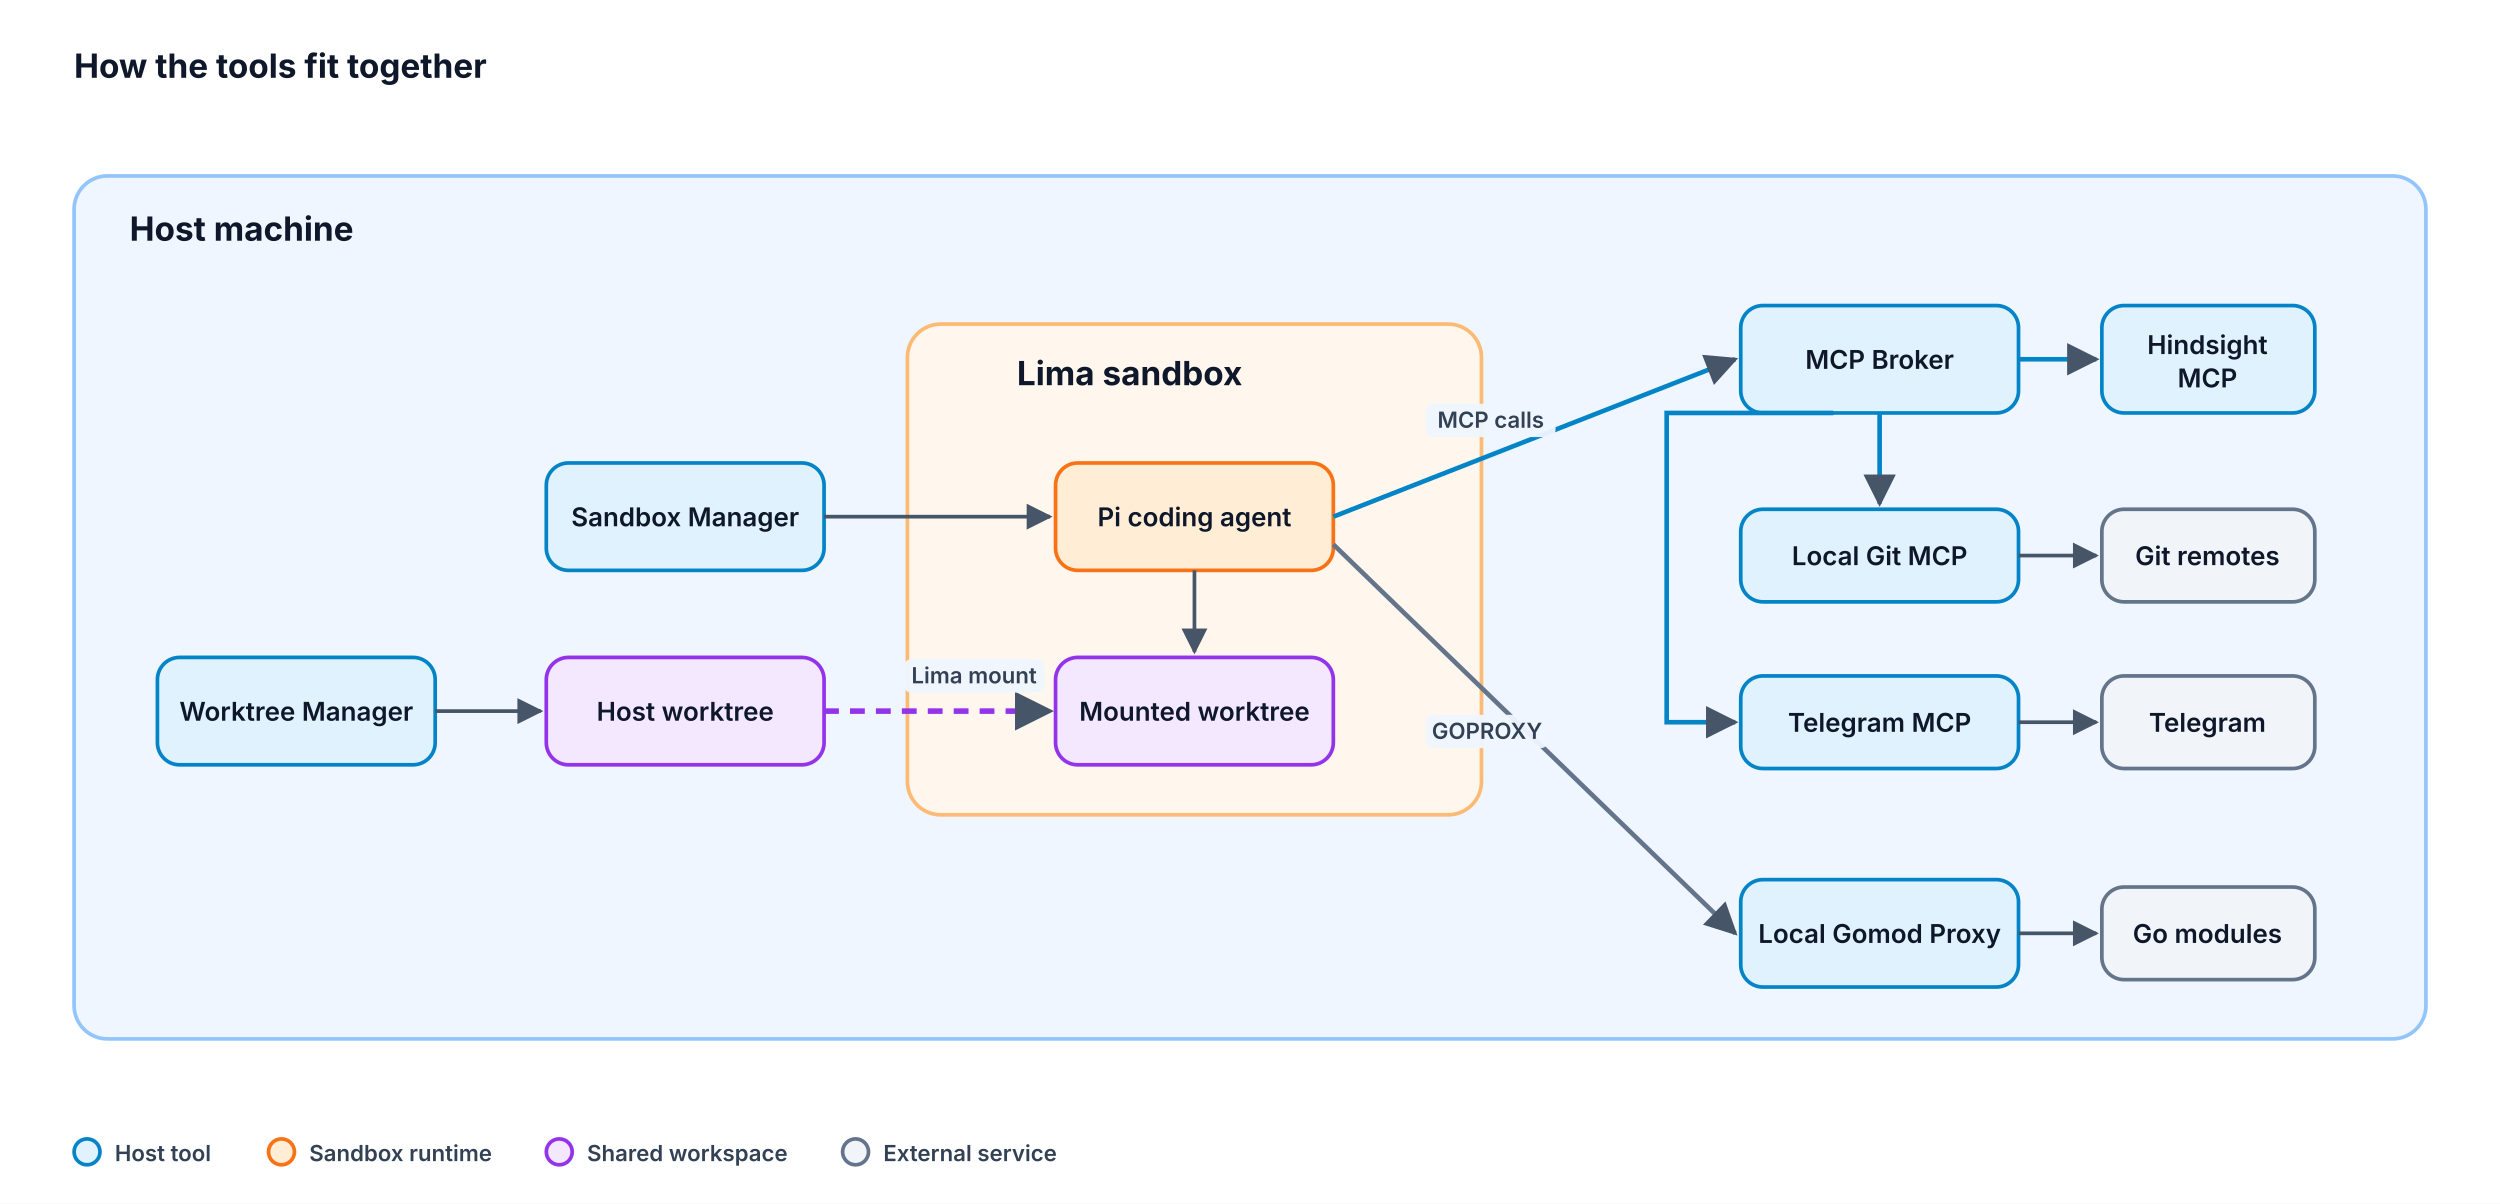
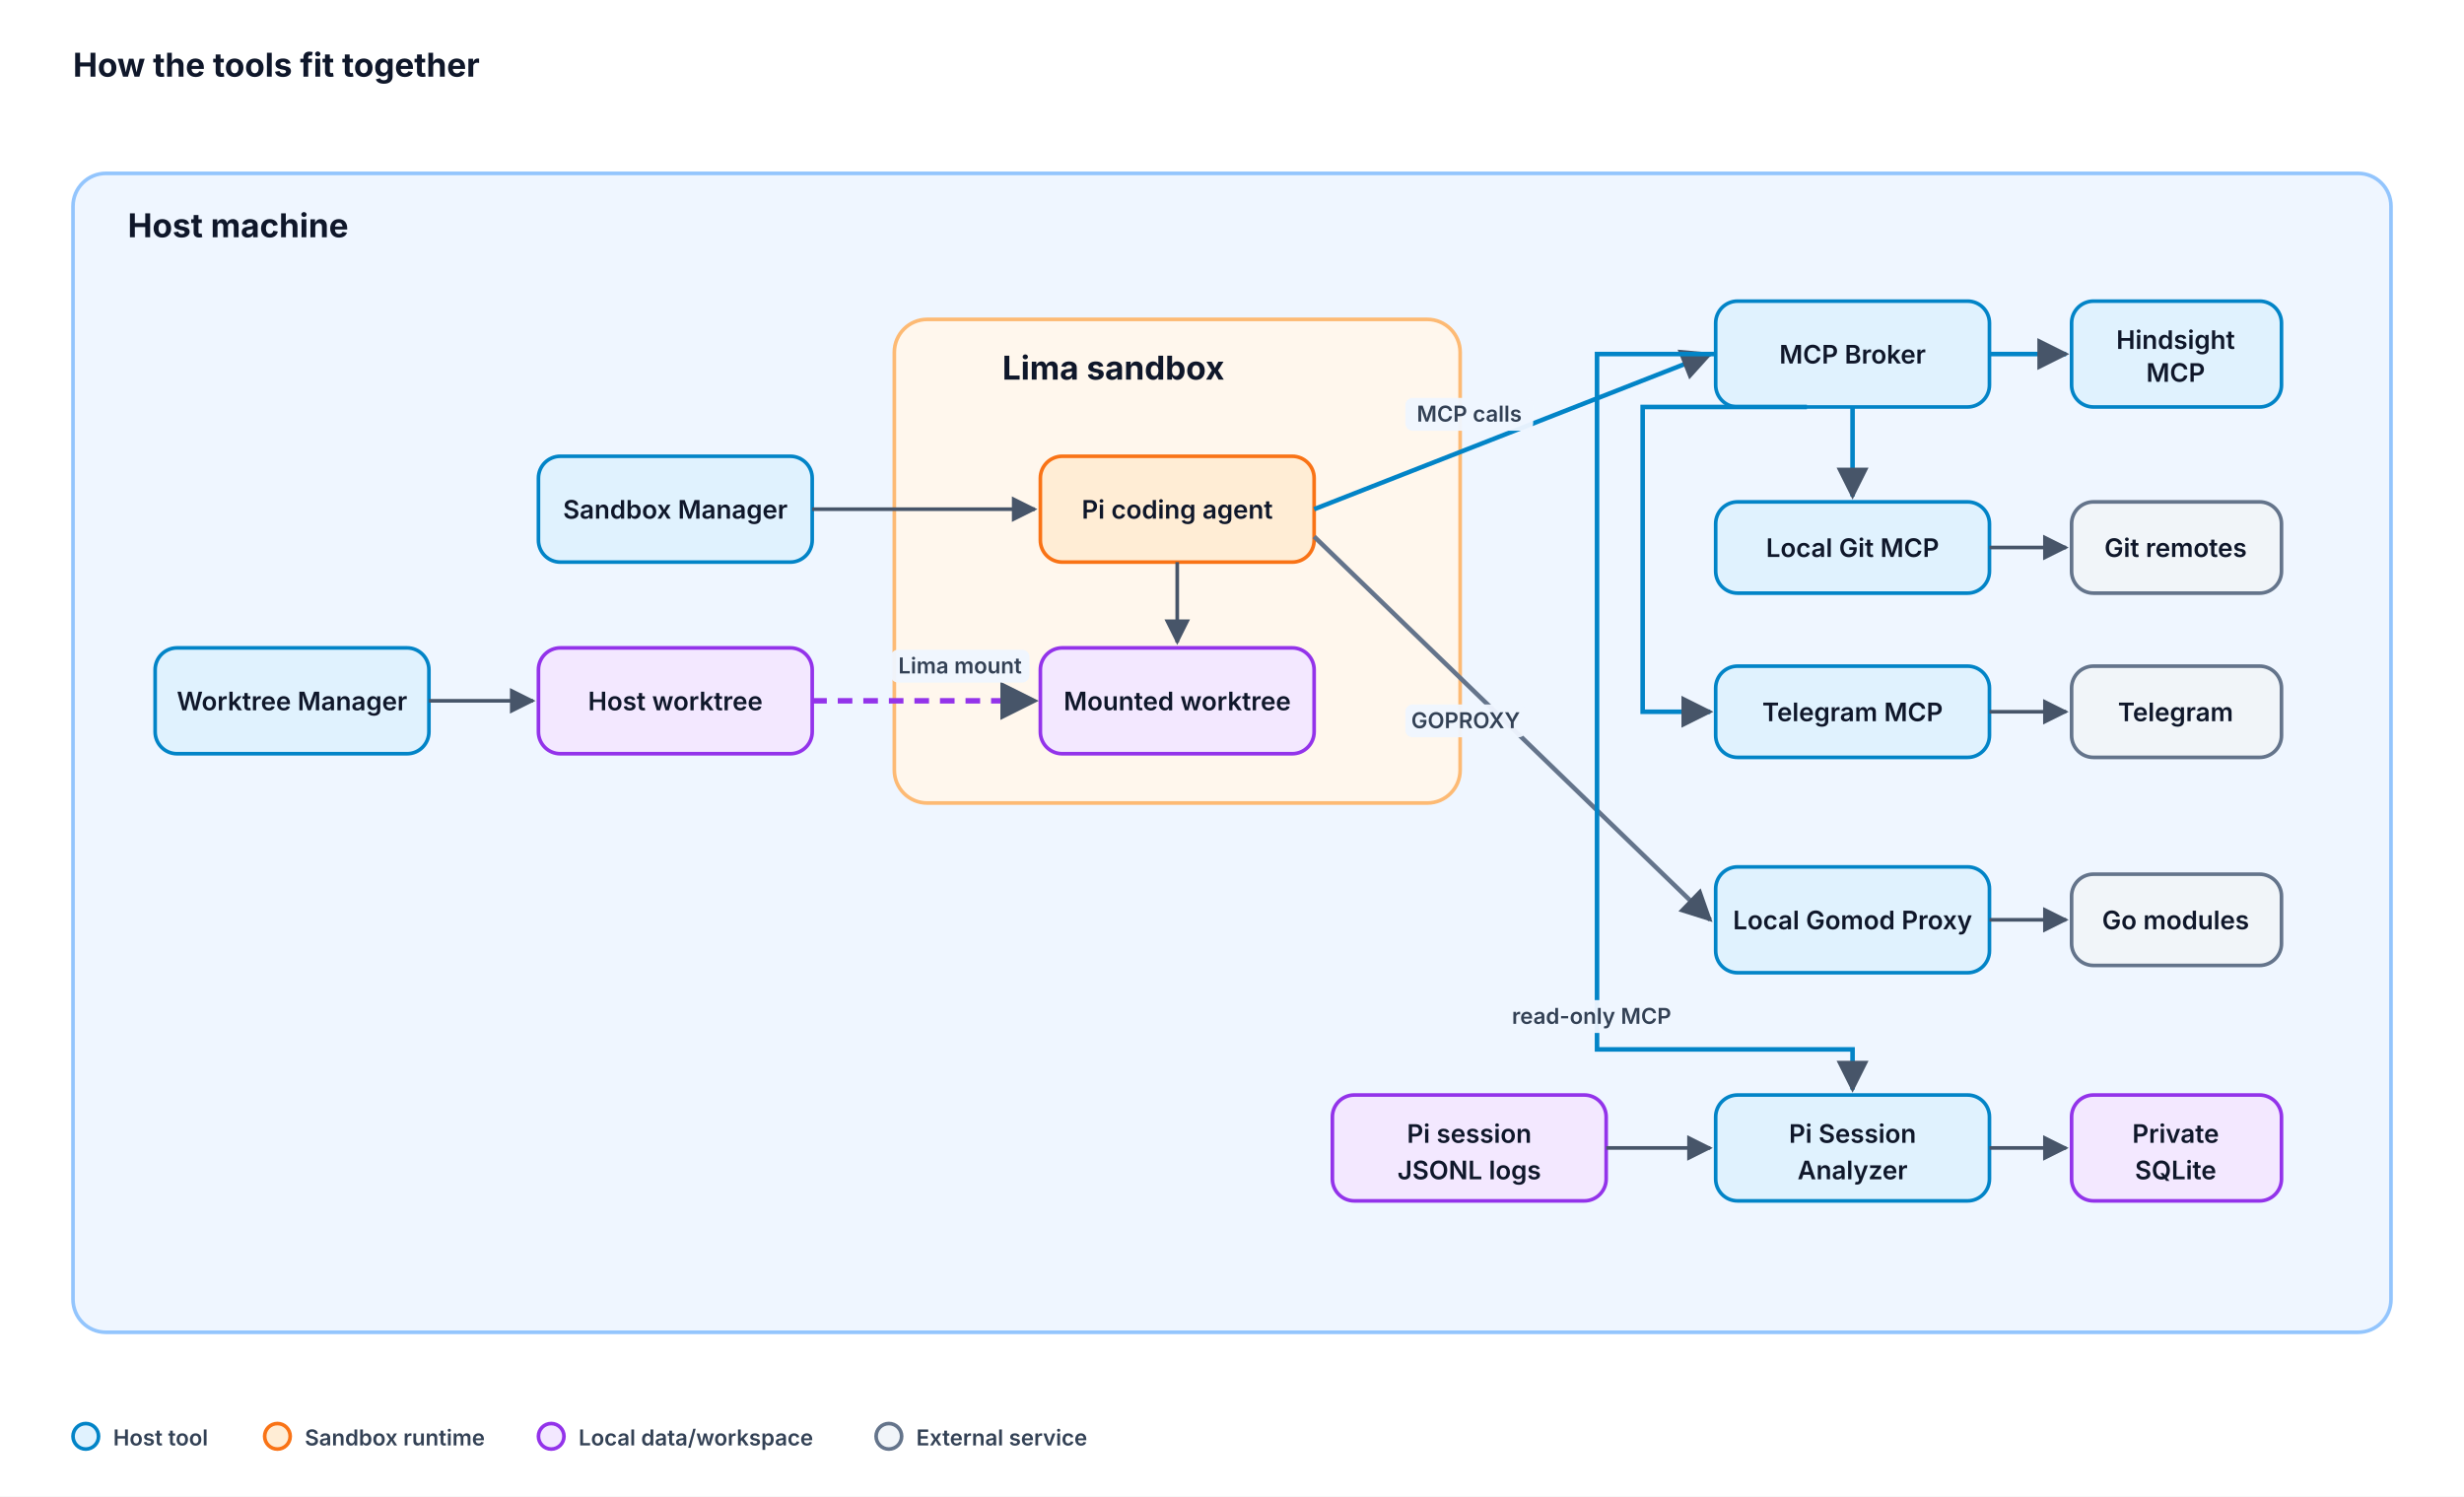
- <svg xmlns="http://www.w3.org/2000/svg" width="1350" height="650" viewBox="0 0 1350 650" role="img" aria-labelledby="title desc">
+ <svg xmlns="http://www.w3.org/2000/svg" width="1350" height="820" viewBox="0 0 1350 820" role="img" aria-labelledby="title desc">
  <defs>
    <marker id="arrow" viewBox="0 0 10 10" refX="9" refY="5" markerWidth="7" markerHeight="7" orient="auto-start-reverse">
      <path d="M 0 0 L 10 5 L 0 10 z" fill="#475569" />
    </marker>
    <style>
      .canvas { fill: #ffffff; }
      .group { stroke-width: 2; rx: 18; }
      .host { fill: #eff6ff; stroke: #93c5fd; }
      .sandbox { fill: #fff7ed; stroke: #fdba74; }
      .node { stroke-width: 2; rx: 12; }
      .host-node { fill: #e0f2fe; stroke: #0284c7; }
      .sandbox-node { fill: #ffedd5; stroke: #f97316; }
      .workspace-node { fill: #f3e8ff; stroke: #9333ea; }
      .external-node { fill: #f1f5f9; stroke: #64748b; }
      .title { font: 700 18px system-ui, -apple-system, BlinkMacSystemFont, "Segoe UI", sans-serif; fill: #0f172a; }
      .label { font: 600 14px system-ui, -apple-system, BlinkMacSystemFont, "Segoe UI", sans-serif; fill: #0f172a; text-anchor: middle; dominant-baseline: middle; }
      .small { font: 500 12px system-ui, -apple-system, BlinkMacSystemFont, "Segoe UI", sans-serif; fill: #475569; text-anchor: middle; dominant-baseline: middle; }
      .edge { fill: none; stroke: #475569; stroke-width: 2; marker-end: url(#arrow); }
      .mcp { fill: none; stroke: #0284c7; stroke-width: 2.5; marker-end: url(#arrow); }
      .proxy { fill: none; stroke: #64748b; stroke-width: 2.5; marker-end: url(#arrow); }
      .mount { fill: none; stroke: #9333ea; stroke-width: 3; stroke-dasharray: 8 6; marker-end: url(#arrow); }
      .edge-label { font: 600 12px system-ui, -apple-system, BlinkMacSystemFont, "Segoe UI", sans-serif; fill: #334155; text-anchor: middle; }
      .label-bg { fill: #eff6ff; opacity: 0.95; rx: 4; }
      .legend-text { font: 600 12px system-ui, -apple-system, BlinkMacSystemFont, "Segoe UI", sans-serif; fill: #334155; }
    </style>
  </defs>
-   <rect class="canvas" width="1350" height="650" />
+   <rect class="canvas" width="1350" height="820" />
  <text class="title" x="40" y="42">How the tools fit together</text>
-   <rect class="group host" x="40" y="95" width="1270" height="466" />
+   <rect class="group host" x="40" y="95" width="1270" height="635" />
  <text class="title" x="70" y="130">Host machine</text>
  <rect class="group sandbox" x="490" y="175" width="310" height="265" />
  <text class="title" x="610" y="208" text-anchor="middle">Lima sandbox</text>
  <rect class="node host-node" x="85" y="355" width="150" height="58" />
  <text class="label" x="160" y="384">Worktree Manager</text>
  <rect class="node host-node" x="295" y="250" width="150" height="58" />
  <text class="label" x="370" y="279">Sandbox Manager</text>
  <rect class="node workspace-node" x="295" y="355" width="150" height="58" />
  <text class="label" x="370" y="384">Host worktree</text>
  <rect class="node sandbox-node" x="570" y="250" width="150" height="58" />
  <text class="label" x="645" y="279">Pi coding agent</text>
  <rect class="node workspace-node" x="570" y="355" width="150" height="58" />
  <text class="label" x="645" y="384">Mounted worktree</text>
  <rect class="node host-node" x="940" y="165" width="150" height="58" />
  <text class="label" x="1015" y="194">MCP Broker</text>
  <rect class="node host-node" x="940" y="275" width="150" height="50" />
  <text class="label" x="1015" y="300">Local Git MCP</text>
  <rect class="node host-node" x="1135" y="165" width="115" height="58" />
  <text class="label" x="1192" y="186">Hindsight</text>
  <text class="label" x="1192" y="204">MCP</text>
  <rect class="node host-node" x="940" y="365" width="150" height="50" />
  <text class="label" x="1015" y="390">Telegram MCP</text>
  <rect class="node host-node" x="940" y="475" width="150" height="58" />
  <text class="label" x="1015" y="504">Local Gomod Proxy</text>
  <rect class="node external-node" x="1135" y="275" width="115" height="50" />
  <text class="label" x="1192" y="300">Git remotes</text>
  <rect class="node external-node" x="1135" y="365" width="115" height="50" />
  <text class="label" x="1192" y="390">Telegram</text>
  <rect class="node external-node" x="1135" y="479" width="115" height="50" />
  <text class="label" x="1192" y="504">Go modules</text>
+   <rect class="node workspace-node" x="730" y="600" width="150" height="58" />
+   <text class="label" x="805" y="621">Pi session</text>
+   <text class="label" x="805" y="641">JSONL logs</text>
+   <rect class="node host-node" x="940" y="600" width="150" height="58" />
+   <text class="label" x="1015" y="621">Pi Session</text>
+   <text class="label" x="1015" y="641">Analyzer</text>
+   <rect class="node workspace-node" x="1135" y="600" width="115" height="58" />
+   <text class="label" x="1192" y="621">Private</text>
+   <text class="label" x="1192" y="641">SQLite</text>
  <path class="edge" d="M235 384 L292 384" />
  <path class="edge" d="M445 279 L567 279" />
  <path class="mount" d="M445 384 L567 384" />
  <rect class="label-bg" x="488" y="356" width="76" height="18" />
  <text class="edge-label" x="526" y="369">Lima mount</text>
  <path class="edge" d="M645 308 L645 352" />
  <path class="mcp" d="M720 279 L937 194" />
  <rect class="label-bg" x="770" y="218" width="70" height="18" />
  <text class="edge-label" x="805" y="231">MCP calls</text>
  <path class="mcp" d="M1015 223 L1015 272" />
  <path class="mcp" d="M1090 194 L1132 194" />
  <path class="mcp" d="M990 223 L900 223 L900 390 L937 390" />
  <path class="proxy" d="M720 294 L937 504" />
  <rect class="label-bg" x="770" y="386" width="66" height="18" />
  <text class="edge-label" x="803" y="399">GOPROXY</text>
  <path class="edge" d="M1090 300 L1132 300" />
  <path class="edge" d="M1090 390 L1132 390" />
  <path class="edge" d="M1090 504 L1132 504" />
-   <rect class="node host-node" x="40" y="615" width="14" height="14" />
-   <text class="legend-text" x="62" y="627">Host tool</text>
-   <rect class="node sandbox-node" x="145" y="615" width="14" height="14" />
-   <text class="legend-text" x="167" y="627">Sandbox runtime</text>
-   <rect class="node workspace-node" x="295" y="615" width="14" height="14" />
-   <text class="legend-text" x="317" y="627">Shared workspace</text>
-   <rect class="node external-node" x="455" y="615" width="14" height="14" />
-   <text class="legend-text" x="477" y="627">External service</text>
+   <path class="edge" d="M880 629 L937 629" />
+   <path class="edge" d="M1090 629 L1132 629" />
+   <path class="mcp" d="M940 194 L875 194 L875 575 L1015 575 L1015 597" />
+   <rect class="label-bg" x="832" y="548" width="80" height="18" />
+   <text class="edge-label" x="872" y="561">read-only MCP</text>
+   <rect class="node host-node" x="40" y="780" width="14" height="14" />
+   <text class="legend-text" x="62" y="792">Host tool</text>
+   <rect class="node sandbox-node" x="145" y="780" width="14" height="14" />
+   <text class="legend-text" x="167" y="792">Sandbox runtime</text>
+   <rect class="node workspace-node" x="295" y="780" width="14" height="14" />
+   <text class="legend-text" x="317" y="792">Local data/workspace</text>
+   <rect class="node external-node" x="480" y="780" width="14" height="14" />
+   <text class="legend-text" x="502" y="792">External service</text>
</svg>
